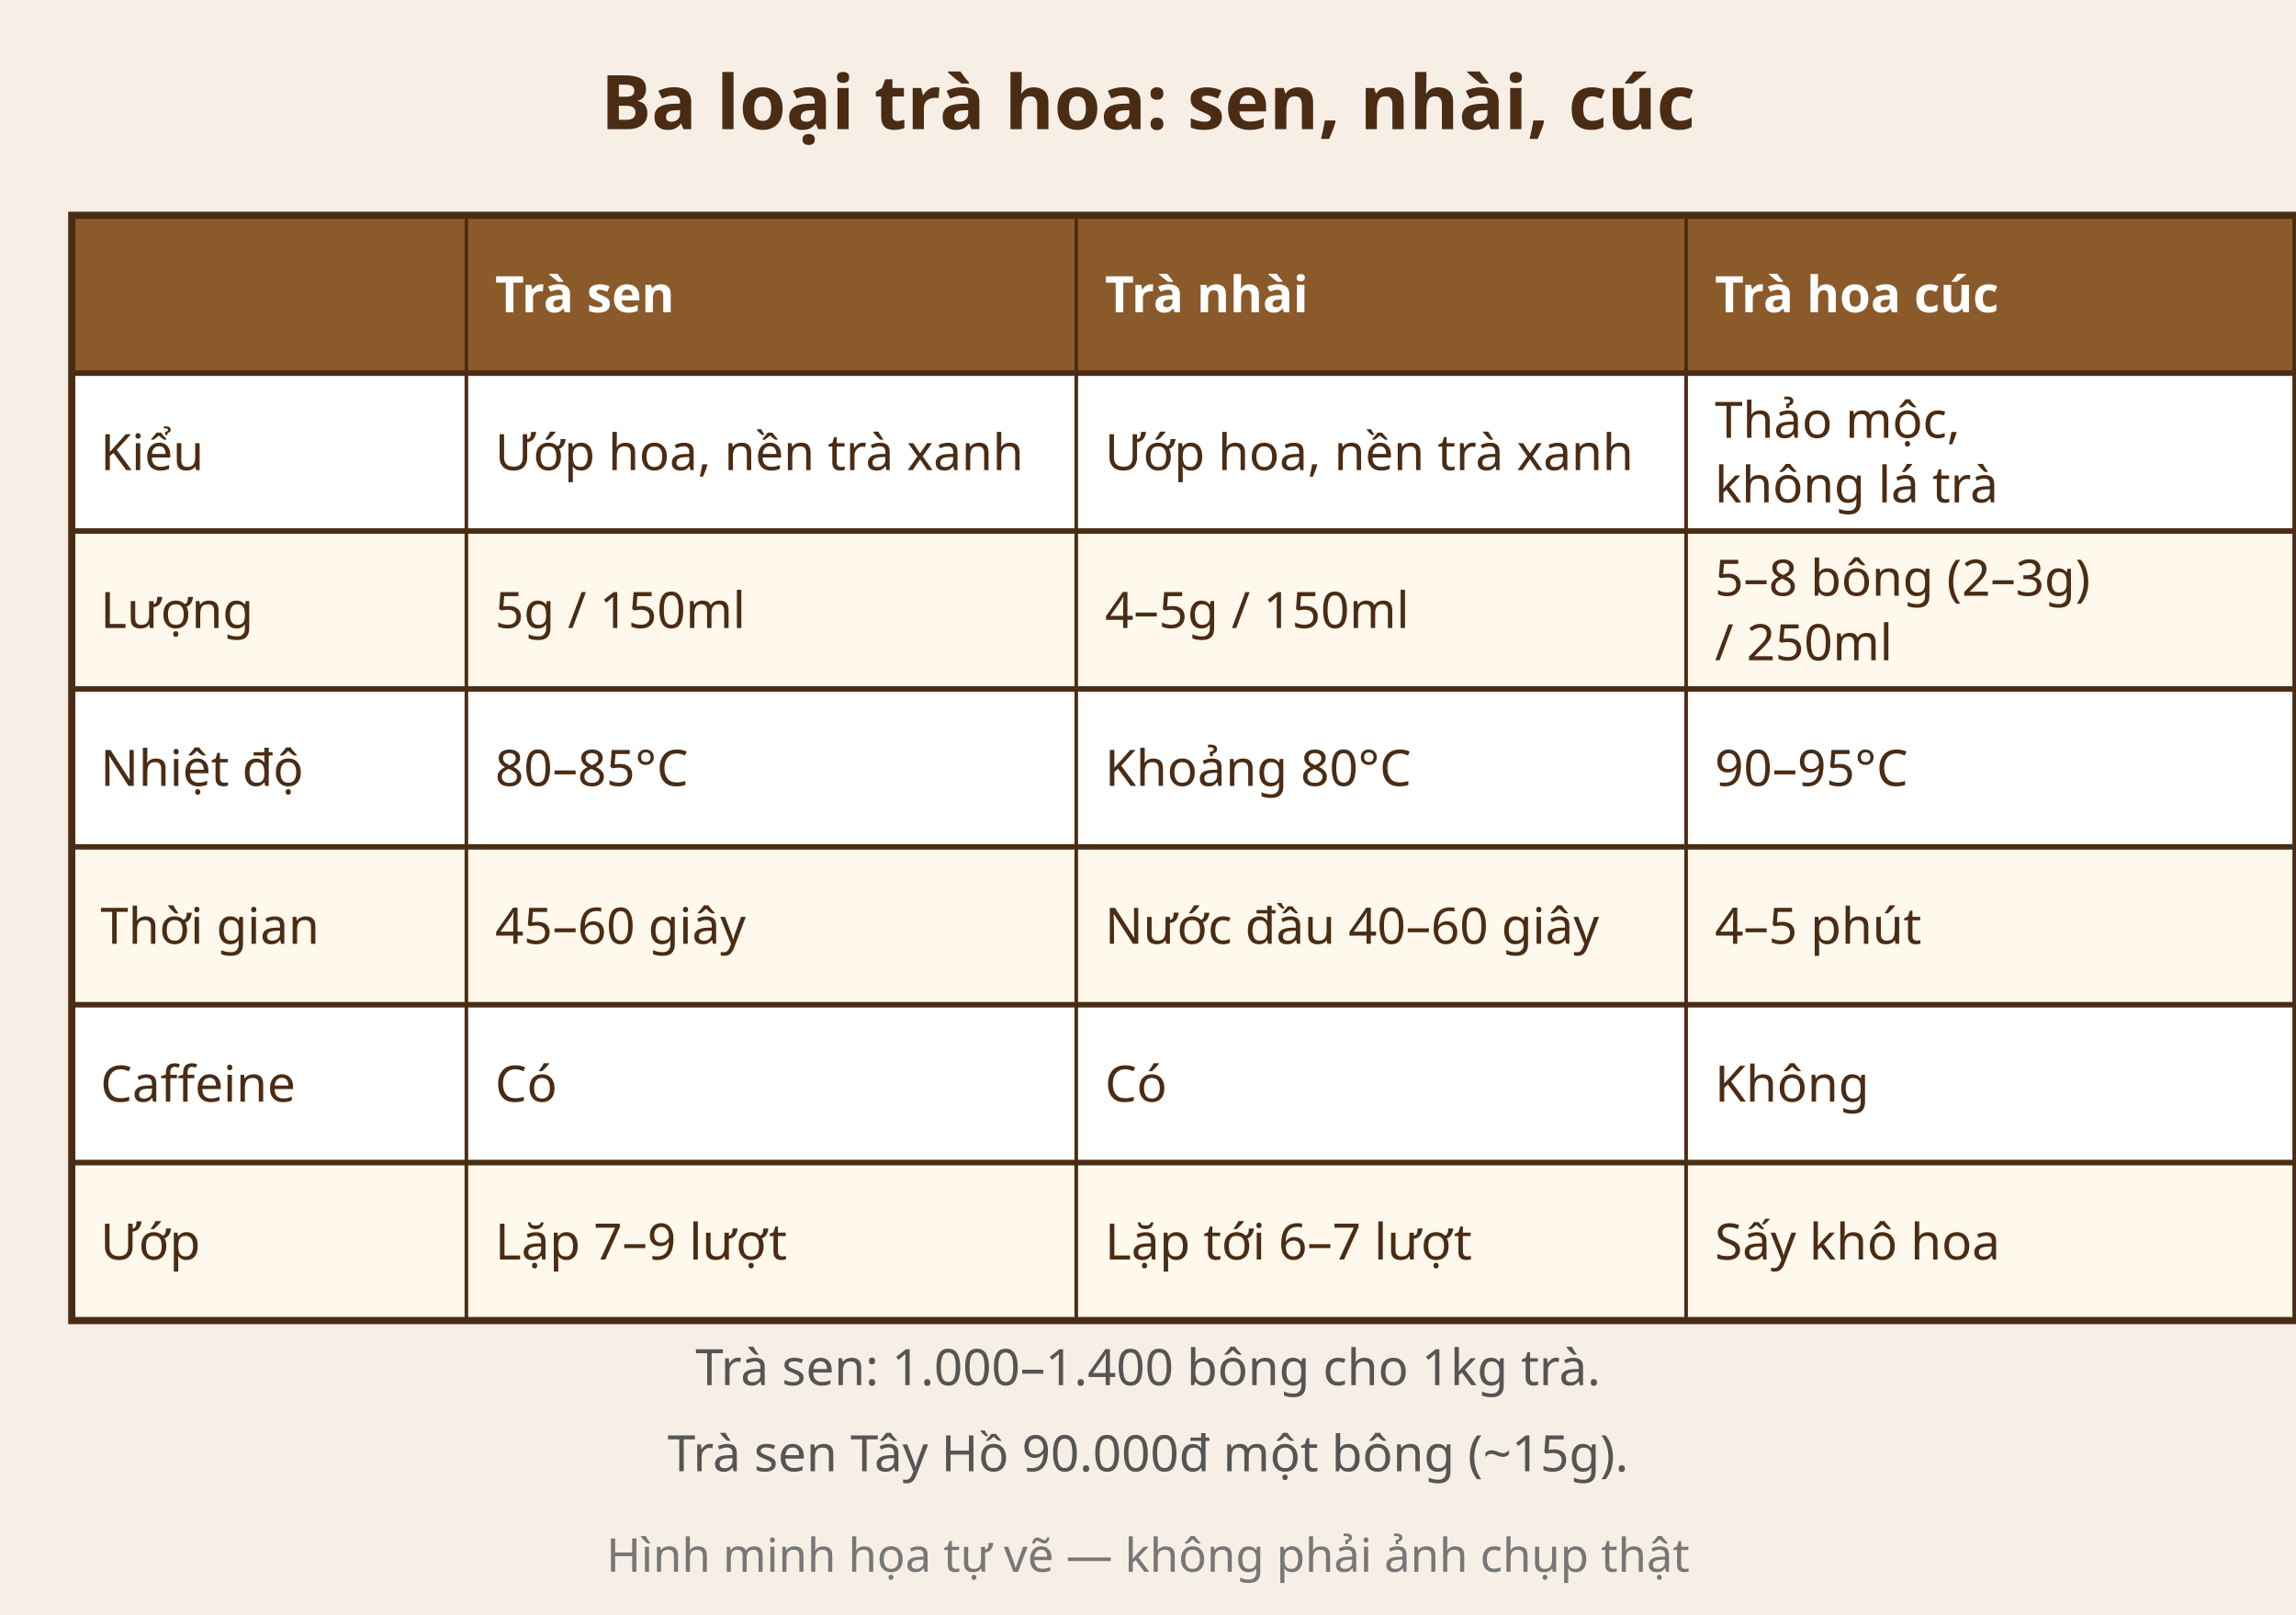
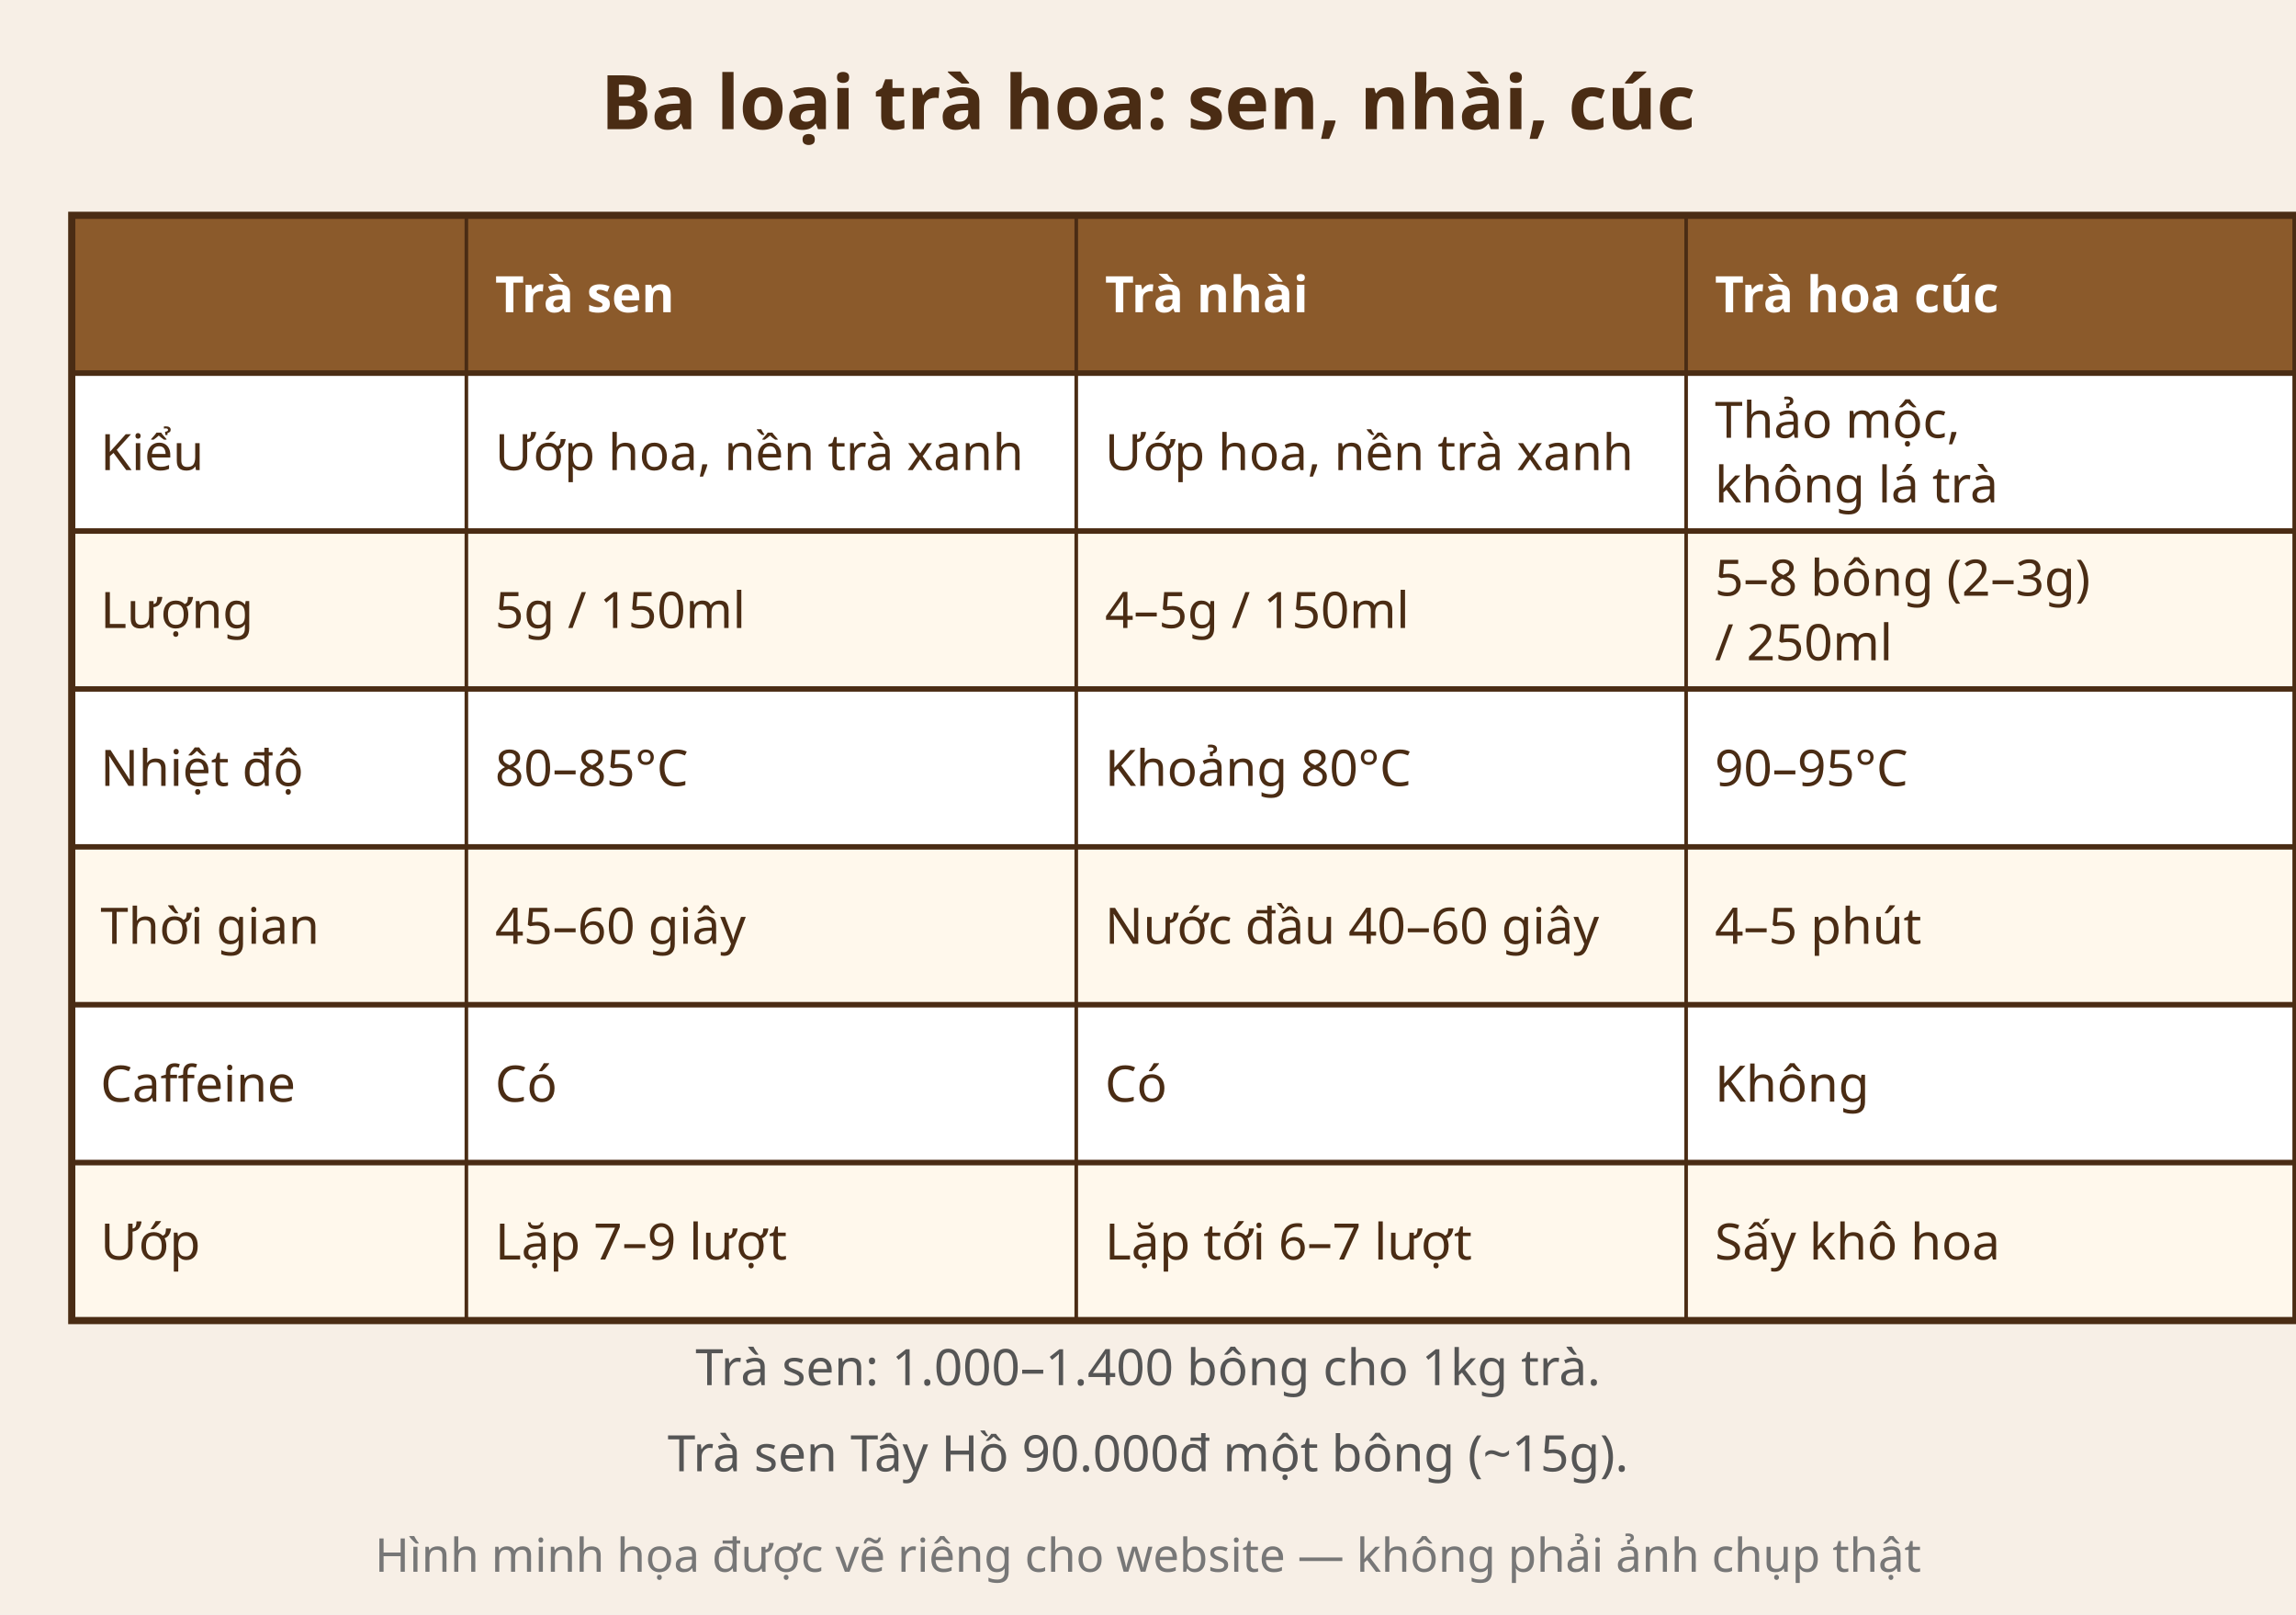
<svg xmlns="http://www.w3.org/2000/svg" width="640" height="450" viewBox="0 0 640 450" role="img" aria-labelledby="t d">
  <rect width="640" height="450" fill="#f7efe6" />
  <text x="320" y="36" text-anchor="middle" font-family="sans-serif" font-size="21" fill="#4a2c14" font-weight="bold">Ba loại trà hoa: sen, nhài, cúc</text>
  <rect x="20" y="60" width="620" height="44" fill="#8b5a2b" stroke="#4a2c14" stroke-width="1.5" rx="0" />
  <text x="28" y="87.0" text-anchor="start" font-family="sans-serif" font-size="14" fill="#ffffff" font-weight="bold" />
  <text x="138" y="87.0" text-anchor="start" font-family="sans-serif" font-size="14" fill="#ffffff" font-weight="bold">Trà sen</text>
  <text x="308" y="87.0" text-anchor="start" font-family="sans-serif" font-size="14" fill="#ffffff" font-weight="bold">Trà nhài</text>
  <text x="478" y="87.0" text-anchor="start" font-family="sans-serif" font-size="14" fill="#ffffff" font-weight="bold">Trà hoa cúc</text>
  <rect x="20" y="104" width="620" height="44" fill="#ffffff" stroke="#4a2c14" stroke-width="1.5" rx="0" />
  <text x="28" y="131.0" text-anchor="start" font-family="sans-serif" font-size="14" fill="#4a2c14">Kiểu</text>
  <text x="138" y="131.0" text-anchor="start" font-family="sans-serif" font-size="14" fill="#4a2c14">Ướp hoa, nền trà xanh</text>
  <text x="308" y="131.0" text-anchor="start" font-family="sans-serif" font-size="14" fill="#4a2c14">Ướp hoa, nền trà xanh</text>
  <text x="478" y="122.0" text-anchor="start" font-family="sans-serif" font-size="14" fill="#4a2c14">Thảo mộc,</text>
  <text x="478" y="140.0" text-anchor="start" font-family="sans-serif" font-size="14" fill="#4a2c14">không lá trà</text>
  <rect x="20" y="148" width="620" height="44" fill="#fff8ec" stroke="#4a2c14" stroke-width="1.5" rx="0" />
  <text x="28" y="175.0" text-anchor="start" font-family="sans-serif" font-size="14" fill="#4a2c14">Lượng</text>
  <text x="138" y="175.0" text-anchor="start" font-family="sans-serif" font-size="14" fill="#4a2c14">5g / 150ml</text>
  <text x="308" y="175.0" text-anchor="start" font-family="sans-serif" font-size="14" fill="#4a2c14">4–5g / 150ml</text>
  <text x="478" y="166.0" text-anchor="start" font-family="sans-serif" font-size="14" fill="#4a2c14">5–8 bông (2–3g)</text>
  <text x="478" y="184.0" text-anchor="start" font-family="sans-serif" font-size="14" fill="#4a2c14">/ 250ml</text>
  <rect x="20" y="192" width="620" height="44" fill="#ffffff" stroke="#4a2c14" stroke-width="1.5" rx="0" />
  <text x="28" y="219.0" text-anchor="start" font-family="sans-serif" font-size="14" fill="#4a2c14">Nhiệt độ</text>
  <text x="138" y="219.0" text-anchor="start" font-family="sans-serif" font-size="14" fill="#4a2c14">80–85°C</text>
  <text x="308" y="219.0" text-anchor="start" font-family="sans-serif" font-size="14" fill="#4a2c14">Khoảng 80°C</text>
  <text x="478" y="219.0" text-anchor="start" font-family="sans-serif" font-size="14" fill="#4a2c14">90–95°C</text>
  <rect x="20" y="236" width="620" height="44" fill="#fff8ec" stroke="#4a2c14" stroke-width="1.5" rx="0" />
  <text x="28" y="263.0" text-anchor="start" font-family="sans-serif" font-size="14" fill="#4a2c14">Thời gian</text>
  <text x="138" y="263.0" text-anchor="start" font-family="sans-serif" font-size="14" fill="#4a2c14">45–60 giây</text>
  <text x="308" y="263.0" text-anchor="start" font-family="sans-serif" font-size="14" fill="#4a2c14">Nước đầu 40–60 giây</text>
  <text x="478" y="263.0" text-anchor="start" font-family="sans-serif" font-size="14" fill="#4a2c14">4–5 phút</text>
  <rect x="20" y="280" width="620" height="44" fill="#ffffff" stroke="#4a2c14" stroke-width="1.5" rx="0" />
  <text x="28" y="307.0" text-anchor="start" font-family="sans-serif" font-size="14" fill="#4a2c14">Caffeine</text>
  <text x="138" y="307.0" text-anchor="start" font-family="sans-serif" font-size="14" fill="#4a2c14">Có</text>
  <text x="308" y="307.0" text-anchor="start" font-family="sans-serif" font-size="14" fill="#4a2c14">Có</text>
  <text x="478" y="307.0" text-anchor="start" font-family="sans-serif" font-size="14" fill="#4a2c14">Không</text>
  <rect x="20" y="324" width="620" height="44" fill="#fff8ec" stroke="#4a2c14" stroke-width="1.5" rx="0" />
  <text x="28" y="351.0" text-anchor="start" font-family="sans-serif" font-size="14" fill="#4a2c14">Ướp</text>
  <text x="138" y="351.0" text-anchor="start" font-family="sans-serif" font-size="14" fill="#4a2c14">Lặp 7–9 lượt</text>
  <text x="308" y="351.0" text-anchor="start" font-family="sans-serif" font-size="14" fill="#4a2c14">Lặp tới 6–7 lượt</text>
  <text x="478" y="351.0" text-anchor="start" font-family="sans-serif" font-size="14" fill="#4a2c14">Sấy khô hoa</text>
  <rect x="20" y="60" width="620" height="308" fill="none" stroke="#4a2c14" stroke-width="2" rx="0" />
  <line x1="20" y1="104" x2="640" y2="104" stroke="#4a2c14" stroke-width="1" />
  <line x1="20" y1="148" x2="640" y2="148" stroke="#4a2c14" stroke-width="1" />
  <line x1="20" y1="192" x2="640" y2="192" stroke="#4a2c14" stroke-width="1" />
  <line x1="20" y1="236" x2="640" y2="236" stroke="#4a2c14" stroke-width="1" />
  <line x1="20" y1="280" x2="640" y2="280" stroke="#4a2c14" stroke-width="1" />
  <line x1="20" y1="324" x2="640" y2="324" stroke="#4a2c14" stroke-width="1" />
  <line x1="130" y1="60" x2="130" y2="368" stroke="#4a2c14" stroke-width="1" />
  <line x1="300" y1="60" x2="300" y2="368" stroke="#4a2c14" stroke-width="1" />
  <line x1="470" y1="60" x2="470" y2="368" stroke="#4a2c14" stroke-width="1" />
  <text x="320" y="386" text-anchor="middle" font-family="sans-serif" font-size="14" fill="#555">Trà sen: 1.000–1.400 bông cho 1kg trà.</text>
  <text x="320" y="410" text-anchor="middle" font-family="sans-serif" font-size="14" fill="#555">Trà sen Tây Hồ 90.000đ một bông (~15g).</text>
-   <text x="320" y="438" text-anchor="middle" font-family="sans-serif" font-size="13" fill="#777">Hình minh họa tự vẽ — không phải ảnh chụp thật</text>
+   <text x="320" y="438" text-anchor="middle" font-family="sans-serif" font-size="13" fill="#777">Hình minh họa được vẽ riêng cho website — không phải ảnh chụp thật</text>
</svg>
